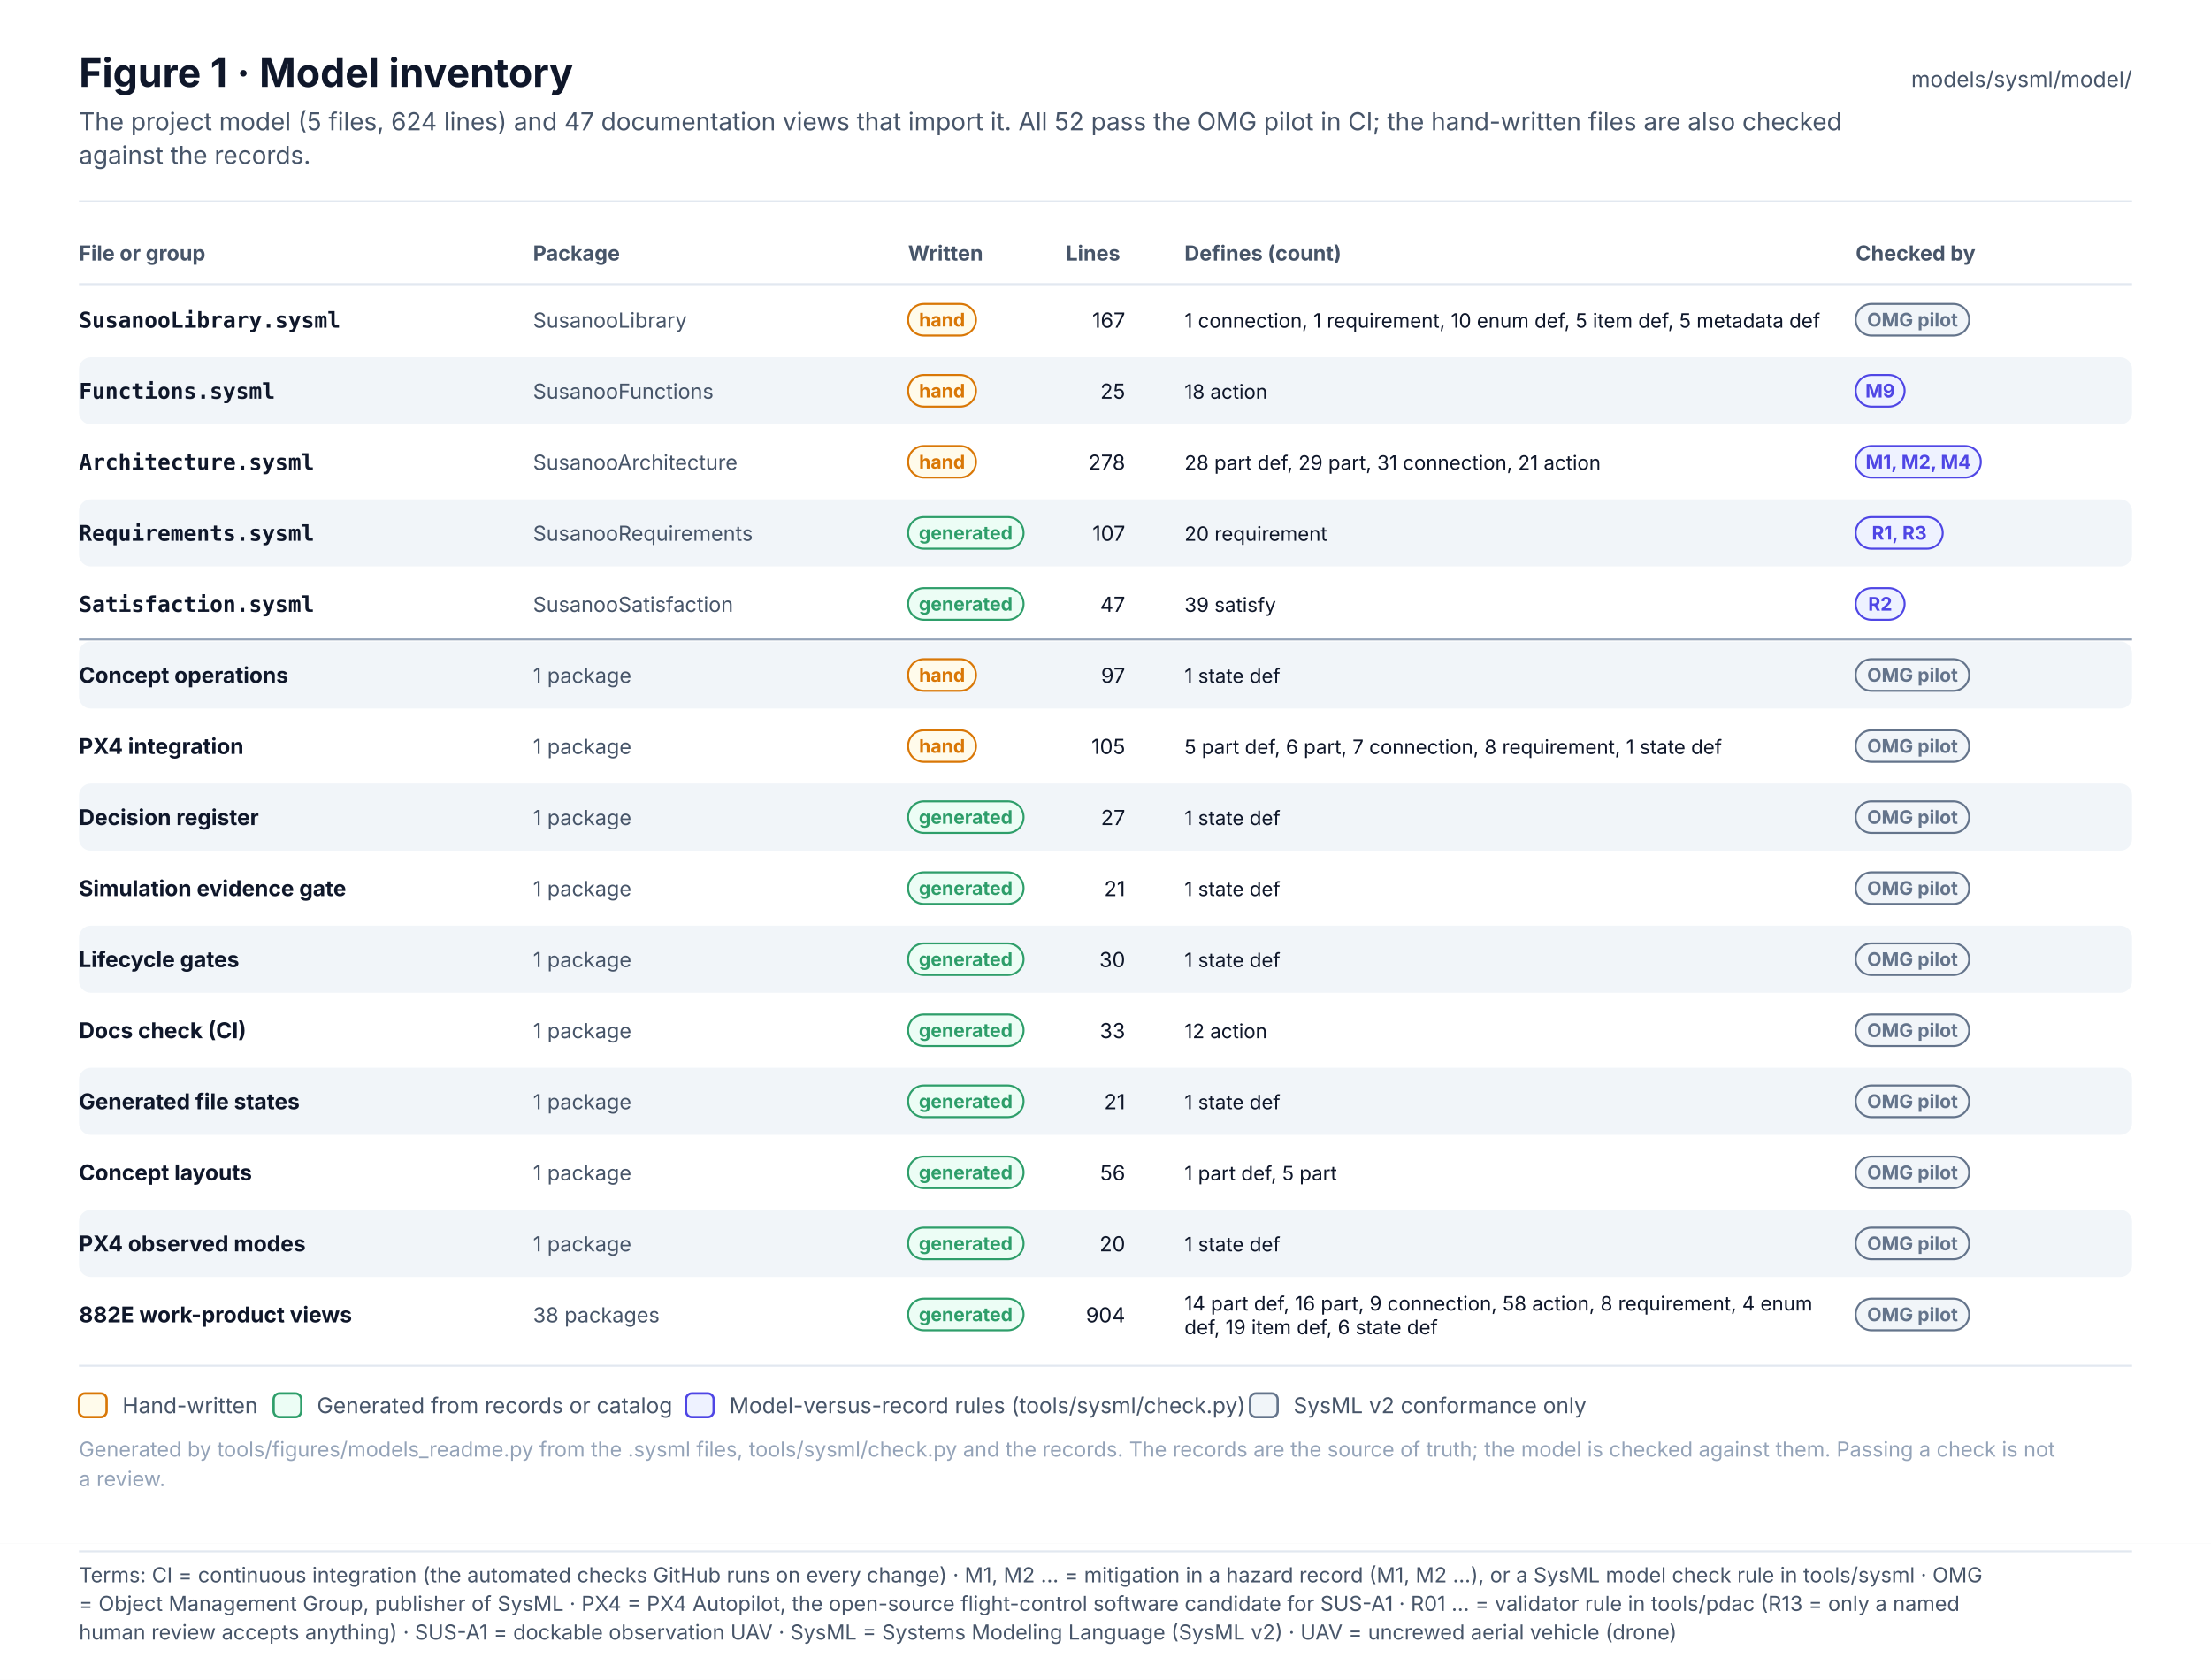
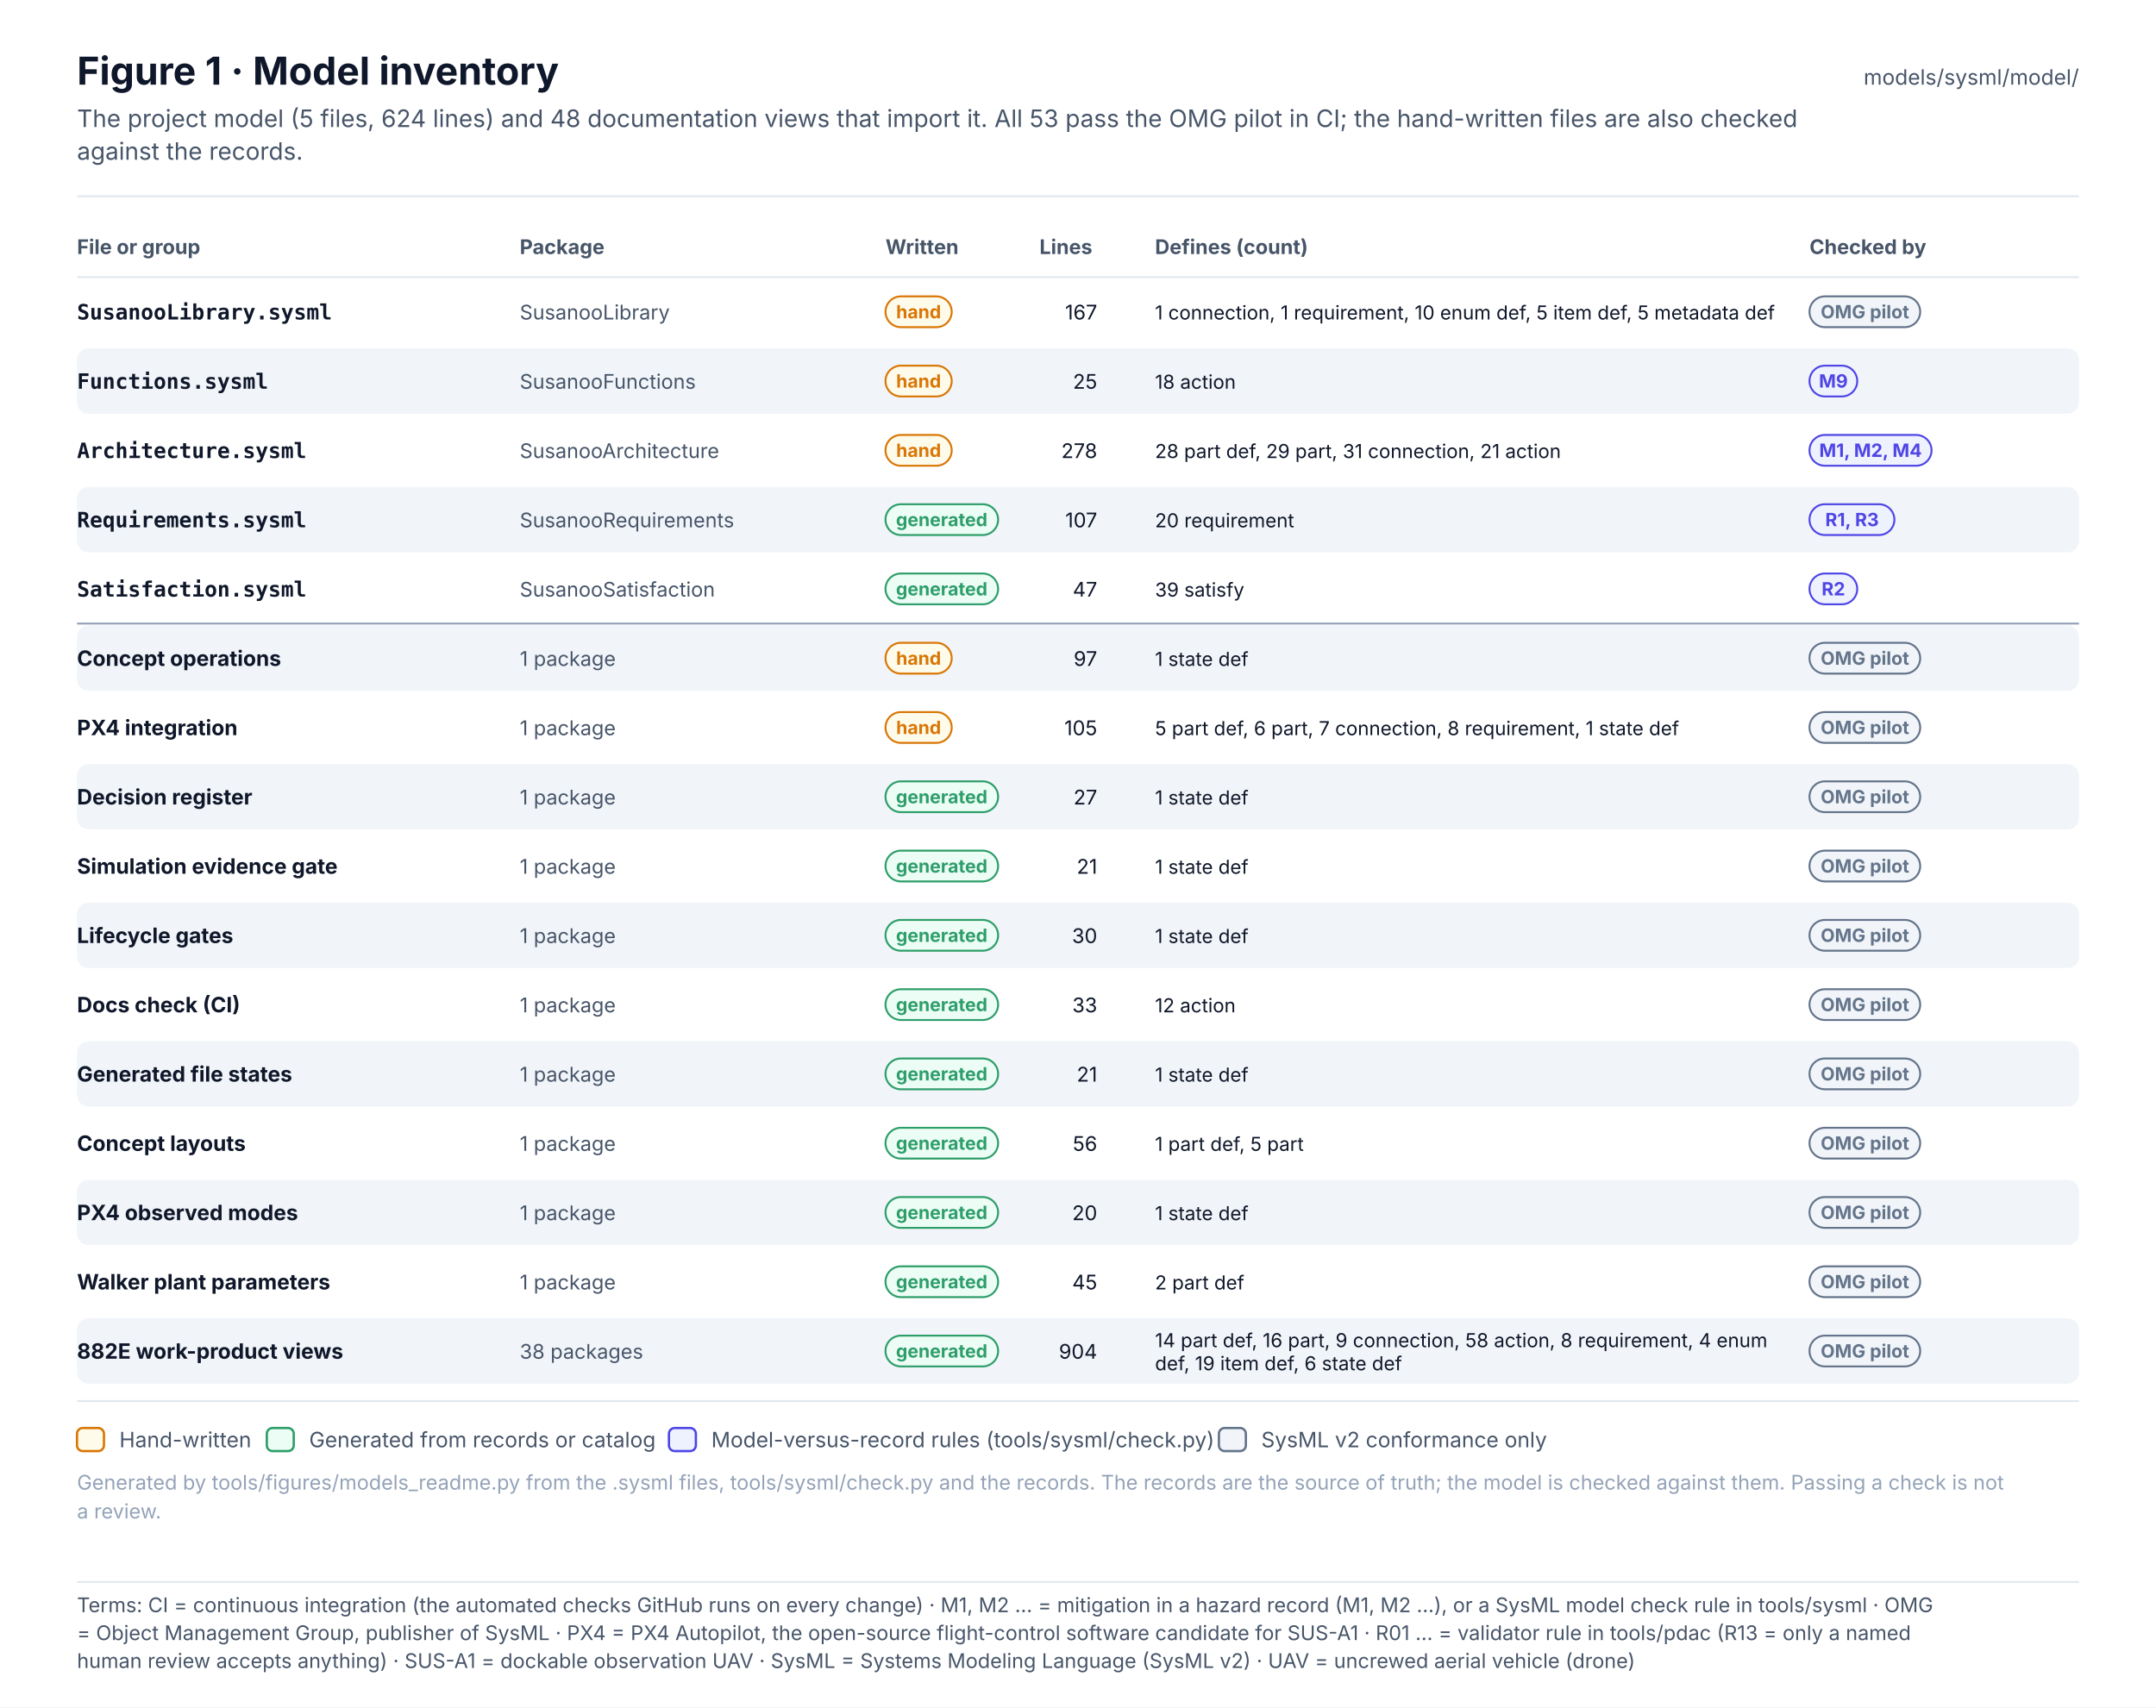
- <svg xmlns="http://www.w3.org/2000/svg" width="1120" height="851.1" viewBox="0 0 1120 851.1" font-family="Inter, 'Segoe UI', Helvetica, Arial, sans-serif" role="img">
+ <svg xmlns="http://www.w3.org/2000/svg" width="1120" height="887.1" viewBox="0 0 1120 887.1" font-family="Inter, 'Segoe UI', Helvetica, Arial, sans-serif" role="img">
  <defs>
    <pattern id="hatch" patternUnits="userSpaceOnUse" width="6" height="6" patternTransform="rotate(45)">
      <rect width="6" height="6" fill="#F1F5F9" />
      <line x1="0" y1="0" x2="0" y2="6" stroke="#E2E8F0" stroke-width="2" />
    </pattern>
    <marker id="arr-ink" viewBox="0 0 10 10" refX="9" refY="5" markerWidth="7" markerHeight="7" orient="auto-start-reverse">
      <path d="M0 0 L10 5 L0 10 z" fill="#475569" />
    </marker>
    <marker id="dia-ink" viewBox="0 0 16 10" refX="15" refY="5" markerWidth="12" markerHeight="8" orient="auto-start-reverse">
      <path d="M1 5 L8 1 L15 5 L8 9 z" fill="#475569" />
    </marker>
    <marker id="tri-ink" viewBox="0 0 12 12" refX="11" refY="6" markerWidth="10" markerHeight="10" orient="auto-start-reverse">
      <path d="M1 1 L11 6 L1 11 z" fill="#FFFFFF" stroke="#475569" stroke-width="1.2" />
    </marker>
    <marker id="arr-system" viewBox="0 0 10 10" refX="9" refY="5" markerWidth="7" markerHeight="7" orient="auto-start-reverse">
      <path d="M0 0 L10 5 L0 10 z" fill="#4F46E5" />
    </marker>
    <marker id="dia-system" viewBox="0 0 16 10" refX="15" refY="5" markerWidth="12" markerHeight="8" orient="auto-start-reverse">
      <path d="M1 5 L8 1 L15 5 L8 9 z" fill="#4F46E5" />
    </marker>
    <marker id="tri-system" viewBox="0 0 12 12" refX="11" refY="6" markerWidth="10" markerHeight="10" orient="auto-start-reverse">
      <path d="M1 1 L11 6 L1 11 z" fill="#FFFFFF" stroke="#4F46E5" stroke-width="1.2" />
    </marker>
    <marker id="arr-software" viewBox="0 0 10 10" refX="9" refY="5" markerWidth="7" markerHeight="7" orient="auto-start-reverse">
      <path d="M0 0 L10 5 L0 10 z" fill="#0F766E" />
    </marker>
    <marker id="dia-software" viewBox="0 0 16 10" refX="15" refY="5" markerWidth="12" markerHeight="8" orient="auto-start-reverse">
      <path d="M1 5 L8 1 L15 5 L8 9 z" fill="#0F766E" />
    </marker>
    <marker id="tri-software" viewBox="0 0 12 12" refX="11" refY="6" markerWidth="10" markerHeight="10" orient="auto-start-reverse">
      <path d="M1 1 L11 6 L1 11 z" fill="#FFFFFF" stroke="#0F766E" stroke-width="1.2" />
    </marker>
    <marker id="arr-safety" viewBox="0 0 10 10" refX="9" refY="5" markerWidth="7" markerHeight="7" orient="auto-start-reverse">
      <path d="M0 0 L10 5 L0 10 z" fill="#C2410C" />
    </marker>
    <marker id="dia-safety" viewBox="0 0 16 10" refX="15" refY="5" markerWidth="12" markerHeight="8" orient="auto-start-reverse">
      <path d="M1 5 L8 1 L15 5 L8 9 z" fill="#C2410C" />
    </marker>
    <marker id="tri-safety" viewBox="0 0 12 12" refX="11" refY="6" markerWidth="10" markerHeight="10" orient="auto-start-reverse">
      <path d="M1 1 L11 6 L1 11 z" fill="#FFFFFF" stroke="#C2410C" stroke-width="1.2" />
    </marker>
    <marker id="arr-interface" viewBox="0 0 10 10" refX="9" refY="5" markerWidth="7" markerHeight="7" orient="auto-start-reverse">
      <path d="M0 0 L10 5 L0 10 z" fill="#7C3AED" />
    </marker>
    <marker id="dia-interface" viewBox="0 0 16 10" refX="15" refY="5" markerWidth="12" markerHeight="8" orient="auto-start-reverse">
      <path d="M1 5 L8 1 L15 5 L8 9 z" fill="#7C3AED" />
    </marker>
    <marker id="tri-interface" viewBox="0 0 12 12" refX="11" refY="6" markerWidth="10" markerHeight="10" orient="auto-start-reverse">
      <path d="M1 1 L11 6 L1 11 z" fill="#FFFFFF" stroke="#7C3AED" stroke-width="1.2" />
    </marker>
    <marker id="arr-external" viewBox="0 0 10 10" refX="9" refY="5" markerWidth="7" markerHeight="7" orient="auto-start-reverse">
      <path d="M0 0 L10 5 L0 10 z" fill="#64748B" />
    </marker>
    <marker id="dia-external" viewBox="0 0 16 10" refX="15" refY="5" markerWidth="12" markerHeight="8" orient="auto-start-reverse">
      <path d="M1 5 L8 1 L15 5 L8 9 z" fill="#64748B" />
    </marker>
    <marker id="tri-external" viewBox="0 0 12 12" refX="11" refY="6" markerWidth="10" markerHeight="10" orient="auto-start-reverse">
      <path d="M1 1 L11 6 L1 11 z" fill="#FFFFFF" stroke="#64748B" stroke-width="1.2" />
    </marker>
    <marker id="arr-work" viewBox="0 0 10 10" refX="9" refY="5" markerWidth="7" markerHeight="7" orient="auto-start-reverse">
      <path d="M0 0 L10 5 L0 10 z" fill="#475569" />
    </marker>
    <marker id="dia-work" viewBox="0 0 16 10" refX="15" refY="5" markerWidth="12" markerHeight="8" orient="auto-start-reverse">
      <path d="M1 5 L8 1 L15 5 L8 9 z" fill="#475569" />
    </marker>
    <marker id="tri-work" viewBox="0 0 12 12" refX="11" refY="6" markerWidth="10" markerHeight="10" orient="auto-start-reverse">
      <path d="M1 1 L11 6 L1 11 z" fill="#FFFFFF" stroke="#475569" stroke-width="1.2" />
    </marker>
    <marker id="arr-muted" viewBox="0 0 10 10" refX="9" refY="5" markerWidth="7" markerHeight="7" orient="auto-start-reverse">
      <path d="M0 0 L10 5 L0 10 z" fill="#94A3B8" />
    </marker>
    <marker id="dia-muted" viewBox="0 0 16 10" refX="15" refY="5" markerWidth="12" markerHeight="8" orient="auto-start-reverse">
      <path d="M1 5 L8 1 L15 5 L8 9 z" fill="#94A3B8" />
    </marker>
    <marker id="tri-muted" viewBox="0 0 12 12" refX="11" refY="6" markerWidth="10" markerHeight="10" orient="auto-start-reverse">
      <path d="M1 1 L11 6 L1 11 z" fill="#FFFFFF" stroke="#94A3B8" stroke-width="1.2" />
    </marker>
    <marker id="arr-current" viewBox="0 0 10 10" refX="9" refY="5" markerWidth="7" markerHeight="7" orient="auto-start-reverse">
      <path d="M0 0 L10 5 L0 10 z" fill="#0F172A" />
    </marker>
    <marker id="dia-current" viewBox="0 0 16 10" refX="15" refY="5" markerWidth="12" markerHeight="8" orient="auto-start-reverse">
      <path d="M1 5 L8 1 L15 5 L8 9 z" fill="#0F172A" />
    </marker>
    <marker id="tri-current" viewBox="0 0 12 12" refX="11" refY="6" markerWidth="10" markerHeight="10" orient="auto-start-reverse">
      <path d="M1 1 L11 6 L1 11 z" fill="#FFFFFF" stroke="#0F172A" stroke-width="1.2" />
    </marker>
    <marker id="arr-ok" viewBox="0 0 10 10" refX="9" refY="5" markerWidth="7" markerHeight="7" orient="auto-start-reverse">
      <path d="M0 0 L10 5 L0 10 z" fill="#2E9E6A" />
    </marker>
    <marker id="dia-ok" viewBox="0 0 16 10" refX="15" refY="5" markerWidth="12" markerHeight="8" orient="auto-start-reverse">
      <path d="M1 5 L8 1 L15 5 L8 9 z" fill="#2E9E6A" />
    </marker>
    <marker id="tri-ok" viewBox="0 0 12 12" refX="11" refY="6" markerWidth="10" markerHeight="10" orient="auto-start-reverse">
      <path d="M1 1 L11 6 L1 11 z" fill="#FFFFFF" stroke="#2E9E6A" stroke-width="1.2" />
    </marker>
    <marker id="arr-amber" viewBox="0 0 10 10" refX="9" refY="5" markerWidth="7" markerHeight="7" orient="auto-start-reverse">
      <path d="M0 0 L10 5 L0 10 z" fill="#D97706" />
    </marker>
    <marker id="dia-amber" viewBox="0 0 16 10" refX="15" refY="5" markerWidth="12" markerHeight="8" orient="auto-start-reverse">
      <path d="M1 5 L8 1 L15 5 L8 9 z" fill="#D97706" />
    </marker>
    <marker id="tri-amber" viewBox="0 0 12 12" refX="11" refY="6" markerWidth="10" markerHeight="10" orient="auto-start-reverse">
      <path d="M1 1 L11 6 L1 11 z" fill="#FFFFFF" stroke="#D97706" stroke-width="1.2" />
    </marker>
    <marker id="arr-red" viewBox="0 0 10 10" refX="9" refY="5" markerWidth="7" markerHeight="7" orient="auto-start-reverse">
      <path d="M0 0 L10 5 L0 10 z" fill="#D2553F" />
    </marker>
    <marker id="dia-red" viewBox="0 0 16 10" refX="15" refY="5" markerWidth="12" markerHeight="8" orient="auto-start-reverse">
      <path d="M1 5 L8 1 L15 5 L8 9 z" fill="#D2553F" />
    </marker>
    <marker id="tri-red" viewBox="0 0 12 12" refX="11" refY="6" markerWidth="10" markerHeight="10" orient="auto-start-reverse">
      <path d="M1 1 L11 6 L1 11 z" fill="#FFFFFF" stroke="#D2553F" stroke-width="1.2" />
    </marker>
  </defs>
-   <rect x="0" y="0" width="1120" height="782" rx="0" fill="#FFFFFF" stroke="none" stroke-width="0" />
+   <rect x="0" y="0" width="1120" height="818" rx="0" fill="#FFFFFF" stroke="none" stroke-width="0" />
  <text x="40" y="44" font-size="20" fill="#0F172A" font-weight="700">Figure 1 · Model inventory</text>
-   <text x="40" y="66" font-size="12.5" fill="#475569">The project model (5 files, 624 lines) and 47 documentation views that import it. All 52 pass the OMG pilot in CI; the hand-written files are also checked</text>
+   <text x="40" y="66" font-size="12.5" fill="#475569">The project model (5 files, 624 lines) and 48 documentation views that import it. All 53 pass the OMG pilot in CI; the hand-written files are also checked</text>
  <text x="40" y="83" font-size="12.5" fill="#475569">against the records.</text>
  <text x="1080" y="44" font-size="11" fill="#475569" text-anchor="end">models/sysml/model/</text>
  <line x1="40" y1="102" x2="1080" y2="102" stroke="#E2E8F0" stroke-width="1" />
  <text x="40" y="132" font-size="10.5" fill="#475569" font-weight="700">File or group</text>
  <text x="270" y="132" font-size="10.5" fill="#475569" font-weight="700">Package</text>
  <text x="460" y="132" font-size="10.5" fill="#475569" font-weight="700">Written</text>
  <text x="540" y="132" font-size="10.5" fill="#475569" font-weight="700">Lines</text>
  <text x="600" y="132" font-size="10.5" fill="#475569" font-weight="700">Defines (count)</text>
  <text x="940" y="132" font-size="10.5" fill="#475569" font-weight="700">Checked by</text>
  <line x1="40" y1="144" x2="1080" y2="144" stroke="#E2E8F0" stroke-width="1" />
  <text x="40" y="166" font-size="11" fill="#0F172A" font-weight="700" font-family="'JetBrains Mono', 'SFMono-Regular', Menlo, Consolas, monospace">SusanooLibrary.sysml</text>
  <text x="270" y="166" font-size="10.5" fill="#475569">SusanooLibrary</text>
  <rect x="460" y="154" width="34.4" height="16" rx="8.0" fill="#FFFBEB" stroke="#D97706" stroke-width="1" />
  <text x="477.2" y="165.4" font-size="9.5" fill="#D97706" font-weight="700" text-anchor="middle">hand</text>
  <text x="570" y="166" font-size="10.5" fill="#0F172A" text-anchor="end">167</text>
  <text x="600" y="166" font-size="10" fill="#0F172A">1 connection, 1 requirement, 10 enum def, 5 item def, 5 metadata def</text>
  <rect x="940" y="154" width="57.5" height="16" rx="8.0" fill="#F1F5F9" stroke="#64748B" stroke-width="1" />
  <text x="968.8" y="165.4" font-size="9.5" fill="#64748B" font-weight="700" text-anchor="middle">OMG pilot</text>
  <rect x="40" y="181" width="1040" height="34" rx="6" fill="#F1F5F9" stroke="none" stroke-width="0" />
  <text x="40" y="202" font-size="11" fill="#0F172A" font-weight="700" font-family="'JetBrains Mono', 'SFMono-Regular', Menlo, Consolas, monospace">Functions.sysml</text>
  <text x="270" y="202" font-size="10.5" fill="#475569">SusanooFunctions</text>
  <rect x="460" y="190" width="34.4" height="16" rx="8.0" fill="#FFFBEB" stroke="#D97706" stroke-width="1" />
  <text x="477.2" y="201.4" font-size="9.5" fill="#D97706" font-weight="700" text-anchor="middle">hand</text>
  <text x="570" y="202" font-size="10.5" fill="#0F172A" text-anchor="end">25</text>
  <text x="600" y="202" font-size="10" fill="#0F172A">18 action</text>
  <rect x="940" y="190" width="24.8" height="16" rx="8.0" fill="#EEF2FF" stroke="#4F46E5" stroke-width="1" />
  <text x="952.4" y="201.4" font-size="9.5" fill="#4F46E5" font-weight="700" text-anchor="middle">M9</text>
  <text x="40" y="238" font-size="11" fill="#0F172A" font-weight="700" font-family="'JetBrains Mono', 'SFMono-Regular', Menlo, Consolas, monospace">Architecture.sysml</text>
  <text x="270" y="238" font-size="10.5" fill="#475569">SusanooArchitecture</text>
  <rect x="460" y="226" width="34.4" height="16" rx="8.0" fill="#FFFBEB" stroke="#D97706" stroke-width="1" />
  <text x="477.2" y="237.4" font-size="9.5" fill="#D97706" font-weight="700" text-anchor="middle">hand</text>
  <text x="570" y="238" font-size="10.5" fill="#0F172A" text-anchor="end">278</text>
  <text x="600" y="238" font-size="10" fill="#0F172A">28 part def, 29 part, 31 connection, 21 action</text>
  <rect x="940" y="226" width="63.4" height="16" rx="8.0" fill="#EEF2FF" stroke="#4F46E5" stroke-width="1" />
  <text x="971.7" y="237.4" font-size="9.5" fill="#4F46E5" font-weight="700" text-anchor="middle">M1, M2, M4</text>
  <rect x="40" y="253" width="1040" height="34" rx="6" fill="#F1F5F9" stroke="none" stroke-width="0" />
  <text x="40" y="274" font-size="11" fill="#0F172A" font-weight="700" font-family="'JetBrains Mono', 'SFMono-Regular', Menlo, Consolas, monospace">Requirements.sysml</text>
  <text x="270" y="274" font-size="10.5" fill="#475569">SusanooRequirements</text>
  <rect x="460" y="262" width="58.5" height="16" rx="8.0" fill="#ECFDF5" stroke="#2E9E6A" stroke-width="1" />
  <text x="489.2" y="273.4" font-size="9.5" fill="#2E9E6A" font-weight="700" text-anchor="middle">generated</text>
  <text x="570" y="274" font-size="10.5" fill="#0F172A" text-anchor="end">107</text>
  <text x="600" y="274" font-size="10" fill="#0F172A">20 requirement</text>
  <rect x="940" y="262" width="44.1" height="16" rx="8.0" fill="#EEF2FF" stroke="#4F46E5" stroke-width="1" />
  <text x="962.1" y="273.4" font-size="9.5" fill="#4F46E5" font-weight="700" text-anchor="middle">R1, R3</text>
  <text x="40" y="310" font-size="11" fill="#0F172A" font-weight="700" font-family="'JetBrains Mono', 'SFMono-Regular', Menlo, Consolas, monospace">Satisfaction.sysml</text>
  <text x="270" y="310" font-size="10.5" fill="#475569">SusanooSatisfaction</text>
  <rect x="460" y="298" width="58.5" height="16" rx="8.0" fill="#ECFDF5" stroke="#2E9E6A" stroke-width="1" />
  <text x="489.2" y="309.4" font-size="9.5" fill="#2E9E6A" font-weight="700" text-anchor="middle">generated</text>
  <text x="570" y="310" font-size="10.5" fill="#0F172A" text-anchor="end">47</text>
  <text x="600" y="310" font-size="10" fill="#0F172A">39 satisfy</text>
  <rect x="940" y="298" width="24.8" height="16" rx="8.0" fill="#EEF2FF" stroke="#4F46E5" stroke-width="1" />
  <text x="952.4" y="309.4" font-size="9.5" fill="#4F46E5" font-weight="700" text-anchor="middle">R2</text>
  <line x1="40" y1="324" x2="1080" y2="324" stroke="#94A3B8" stroke-width="1" />
  <rect x="40" y="325" width="1040" height="34" rx="6" fill="#F1F5F9" stroke="none" stroke-width="0" />
  <text x="40" y="346" font-size="11" fill="#0F172A" font-weight="700">Concept operations</text>
  <text x="270" y="346" font-size="10.5" fill="#475569">1 package</text>
  <rect x="460" y="334" width="34.4" height="16" rx="8.0" fill="#FFFBEB" stroke="#D97706" stroke-width="1" />
  <text x="477.2" y="345.4" font-size="9.5" fill="#D97706" font-weight="700" text-anchor="middle">hand</text>
  <text x="570" y="346" font-size="10.5" fill="#0F172A" text-anchor="end">97</text>
  <text x="600" y="346" font-size="10" fill="#0F172A">1 state def</text>
  <rect x="940" y="334" width="57.5" height="16" rx="8.0" fill="#F1F5F9" stroke="#64748B" stroke-width="1" />
  <text x="968.8" y="345.4" font-size="9.5" fill="#64748B" font-weight="700" text-anchor="middle">OMG pilot</text>
  <text x="40" y="382" font-size="11" fill="#0F172A" font-weight="700">PX4 integration</text>
  <text x="270" y="382" font-size="10.5" fill="#475569">1 package</text>
  <rect x="460" y="370" width="34.4" height="16" rx="8.0" fill="#FFFBEB" stroke="#D97706" stroke-width="1" />
  <text x="477.2" y="381.4" font-size="9.5" fill="#D97706" font-weight="700" text-anchor="middle">hand</text>
  <text x="570" y="382" font-size="10.5" fill="#0F172A" text-anchor="end">105</text>
  <text x="600" y="382" font-size="10" fill="#0F172A">5 part def, 6 part, 7 connection, 8 requirement, 1 state def</text>
  <rect x="940" y="370" width="57.5" height="16" rx="8.0" fill="#F1F5F9" stroke="#64748B" stroke-width="1" />
  <text x="968.8" y="381.4" font-size="9.5" fill="#64748B" font-weight="700" text-anchor="middle">OMG pilot</text>
  <rect x="40" y="397" width="1040" height="34" rx="6" fill="#F1F5F9" stroke="none" stroke-width="0" />
  <text x="40" y="418" font-size="11" fill="#0F172A" font-weight="700">Decision register</text>
  <text x="270" y="418" font-size="10.5" fill="#475569">1 package</text>
  <rect x="460" y="406" width="58.5" height="16" rx="8.0" fill="#ECFDF5" stroke="#2E9E6A" stroke-width="1" />
  <text x="489.2" y="417.4" font-size="9.5" fill="#2E9E6A" font-weight="700" text-anchor="middle">generated</text>
  <text x="570" y="418" font-size="10.5" fill="#0F172A" text-anchor="end">27</text>
  <text x="600" y="418" font-size="10" fill="#0F172A">1 state def</text>
  <rect x="940" y="406" width="57.5" height="16" rx="8.0" fill="#F1F5F9" stroke="#64748B" stroke-width="1" />
  <text x="968.8" y="417.4" font-size="9.5" fill="#64748B" font-weight="700" text-anchor="middle">OMG pilot</text>
  <text x="40" y="454" font-size="11" fill="#0F172A" font-weight="700">Simulation evidence gate</text>
  <text x="270" y="454" font-size="10.5" fill="#475569">1 package</text>
  <rect x="460" y="442" width="58.5" height="16" rx="8.0" fill="#ECFDF5" stroke="#2E9E6A" stroke-width="1" />
  <text x="489.2" y="453.4" font-size="9.5" fill="#2E9E6A" font-weight="700" text-anchor="middle">generated</text>
  <text x="570" y="454" font-size="10.5" fill="#0F172A" text-anchor="end">21</text>
  <text x="600" y="454" font-size="10" fill="#0F172A">1 state def</text>
  <rect x="940" y="442" width="57.5" height="16" rx="8.0" fill="#F1F5F9" stroke="#64748B" stroke-width="1" />
  <text x="968.8" y="453.4" font-size="9.5" fill="#64748B" font-weight="700" text-anchor="middle">OMG pilot</text>
  <rect x="40" y="469" width="1040" height="34" rx="6" fill="#F1F5F9" stroke="none" stroke-width="0" />
  <text x="40" y="490" font-size="11" fill="#0F172A" font-weight="700">Lifecycle gates</text>
  <text x="270" y="490" font-size="10.5" fill="#475569">1 package</text>
  <rect x="460" y="478" width="58.5" height="16" rx="8.0" fill="#ECFDF5" stroke="#2E9E6A" stroke-width="1" />
  <text x="489.2" y="489.4" font-size="9.5" fill="#2E9E6A" font-weight="700" text-anchor="middle">generated</text>
  <text x="570" y="490" font-size="10.5" fill="#0F172A" text-anchor="end">30</text>
  <text x="600" y="490" font-size="10" fill="#0F172A">1 state def</text>
  <rect x="940" y="478" width="57.5" height="16" rx="8.0" fill="#F1F5F9" stroke="#64748B" stroke-width="1" />
  <text x="968.8" y="489.4" font-size="9.5" fill="#64748B" font-weight="700" text-anchor="middle">OMG pilot</text>
  <text x="40" y="526" font-size="11" fill="#0F172A" font-weight="700">Docs check (CI)</text>
  <text x="270" y="526" font-size="10.5" fill="#475569">1 package</text>
  <rect x="460" y="514" width="58.5" height="16" rx="8.0" fill="#ECFDF5" stroke="#2E9E6A" stroke-width="1" />
  <text x="489.2" y="525.4" font-size="9.5" fill="#2E9E6A" font-weight="700" text-anchor="middle">generated</text>
  <text x="570" y="526" font-size="10.5" fill="#0F172A" text-anchor="end">33</text>
  <text x="600" y="526" font-size="10" fill="#0F172A">12 action</text>
  <rect x="940" y="514" width="57.5" height="16" rx="8.0" fill="#F1F5F9" stroke="#64748B" stroke-width="1" />
  <text x="968.8" y="525.4" font-size="9.5" fill="#64748B" font-weight="700" text-anchor="middle">OMG pilot</text>
  <rect x="40" y="541" width="1040" height="34" rx="6" fill="#F1F5F9" stroke="none" stroke-width="0" />
  <text x="40" y="562" font-size="11" fill="#0F172A" font-weight="700">Generated file states</text>
  <text x="270" y="562" font-size="10.5" fill="#475569">1 package</text>
  <rect x="460" y="550" width="58.5" height="16" rx="8.0" fill="#ECFDF5" stroke="#2E9E6A" stroke-width="1" />
  <text x="489.2" y="561.4" font-size="9.5" fill="#2E9E6A" font-weight="700" text-anchor="middle">generated</text>
  <text x="570" y="562" font-size="10.5" fill="#0F172A" text-anchor="end">21</text>
  <text x="600" y="562" font-size="10" fill="#0F172A">1 state def</text>
  <rect x="940" y="550" width="57.5" height="16" rx="8.0" fill="#F1F5F9" stroke="#64748B" stroke-width="1" />
  <text x="968.8" y="561.4" font-size="9.5" fill="#64748B" font-weight="700" text-anchor="middle">OMG pilot</text>
  <text x="40" y="598" font-size="11" fill="#0F172A" font-weight="700">Concept layouts</text>
  <text x="270" y="598" font-size="10.5" fill="#475569">1 package</text>
  <rect x="460" y="586" width="58.5" height="16" rx="8.0" fill="#ECFDF5" stroke="#2E9E6A" stroke-width="1" />
  <text x="489.2" y="597.4" font-size="9.5" fill="#2E9E6A" font-weight="700" text-anchor="middle">generated</text>
  <text x="570" y="598" font-size="10.5" fill="#0F172A" text-anchor="end">56</text>
  <text x="600" y="598" font-size="10" fill="#0F172A">1 part def, 5 part</text>
  <rect x="940" y="586" width="57.5" height="16" rx="8.0" fill="#F1F5F9" stroke="#64748B" stroke-width="1" />
  <text x="968.8" y="597.4" font-size="9.5" fill="#64748B" font-weight="700" text-anchor="middle">OMG pilot</text>
  <rect x="40" y="613" width="1040" height="34" rx="6" fill="#F1F5F9" stroke="none" stroke-width="0" />
  <text x="40" y="634" font-size="11" fill="#0F172A" font-weight="700">PX4 observed modes</text>
  <text x="270" y="634" font-size="10.5" fill="#475569">1 package</text>
  <rect x="460" y="622" width="58.5" height="16" rx="8.0" fill="#ECFDF5" stroke="#2E9E6A" stroke-width="1" />
  <text x="489.2" y="633.4" font-size="9.5" fill="#2E9E6A" font-weight="700" text-anchor="middle">generated</text>
  <text x="570" y="634" font-size="10.5" fill="#0F172A" text-anchor="end">20</text>
  <text x="600" y="634" font-size="10" fill="#0F172A">1 state def</text>
  <rect x="940" y="622" width="57.5" height="16" rx="8.0" fill="#F1F5F9" stroke="#64748B" stroke-width="1" />
  <text x="968.8" y="633.4" font-size="9.5" fill="#64748B" font-weight="700" text-anchor="middle">OMG pilot</text>
-   <text x="40" y="670" font-size="11" fill="#0F172A" font-weight="700">882E work-product views</text>
-   <text x="270" y="670" font-size="10.5" fill="#475569">38 packages</text>
+   <text x="40" y="670" font-size="11" fill="#0F172A" font-weight="700">Walker plant parameters</text>
+   <text x="270" y="670" font-size="10.5" fill="#475569">1 package</text>
  <rect x="460" y="658" width="58.5" height="16" rx="8.0" fill="#ECFDF5" stroke="#2E9E6A" stroke-width="1" />
  <text x="489.2" y="669.4" font-size="9.5" fill="#2E9E6A" font-weight="700" text-anchor="middle">generated</text>
-   <text x="570" y="670" font-size="10.5" fill="#0F172A" text-anchor="end">904</text>
-   <text x="600" y="664" font-size="10" fill="#0F172A">14 part def, 16 part, 9 connection, 58 action, 8 requirement, 4 enum</text>
-   <text x="600" y="676" font-size="10" fill="#0F172A">def, 19 item def, 6 state def</text>
+   <text x="570" y="670" font-size="10.5" fill="#0F172A" text-anchor="end">45</text>
+   <text x="600" y="670" font-size="10" fill="#0F172A">2 part def</text>
  <rect x="940" y="658" width="57.5" height="16" rx="8.0" fill="#F1F5F9" stroke="#64748B" stroke-width="1" />
  <text x="968.8" y="669.4" font-size="9.5" fill="#64748B" font-weight="700" text-anchor="middle">OMG pilot</text>
-   <line x1="40" y1="692" x2="1080" y2="692" stroke="#E2E8F0" stroke-width="1" />
-   <rect x="40" y="706" width="14" height="12" rx="3" fill="#FFFBEB" stroke="#D97706" stroke-width="1.2" />
-   <text x="62" y="716" font-size="11" fill="#475569">Hand-written</text>
-   <rect x="138.6" y="706" width="14" height="12" rx="3" fill="#ECFDF5" stroke="#2E9E6A" stroke-width="1.2" />
-   <text x="160.6" y="716" font-size="11" fill="#475569">Generated from records or catalog</text>
-   <rect x="347.5" y="706" width="14" height="12" rx="3" fill="#EEF2FF" stroke="#4F46E5" stroke-width="1.2" />
-   <text x="369.5" y="716" font-size="11" fill="#475569">Model-versus-record rules (tools/sysml/check.py)</text>
-   <rect x="633.2" y="706" width="14" height="12" rx="3" fill="#F1F5F9" stroke="#64748B" stroke-width="1.2" />
-   <text x="655.2" y="716" font-size="11" fill="#475569">SysML v2 conformance only</text>
-   <text x="40" y="738" font-size="10.5" fill="#94A3B8">Generated by tools/figures/models_readme.py from the .sysml files, tools/sysml/check.py and the records. The records are the source of truth; the model is checked against them. Passing a check is not</text>
-   <text x="40" y="753" font-size="10.5" fill="#94A3B8">a review.</text>
-   <g class="terms" data-base-h="782">
-     <rect x="0" y="782" width="1120" height="69.1" fill="#FFFFFF" />
-     <line x1="40" y1="786" x2="1080" y2="786" stroke="#E2E8F0" stroke-width="1" />
-     <text x="40" y="801.7" font-size="10.5" fill="#475569" font-family="Inter, 'Segoe UI', Helvetica, Arial, sans-serif">Terms: CI = continuous integration (the automated checks GitHub runs on every change) · M1, M2 … = mitigation in a hazard record (M1, M2 …), or a SysML model check rule in tools/sysml · OMG</text>
-     <text x="40" y="816.2" font-size="10.5" fill="#475569" font-family="Inter, 'Segoe UI', Helvetica, Arial, sans-serif">= Object Management Group, publisher of SysML · PX4 = PX4 Autopilot, the open-source flight-control software candidate for SUS-A1 · R01 … = validator rule in tools/pdac (R13 = only a named</text>
-     <text x="40" y="830.7" font-size="10.5" fill="#475569" font-family="Inter, 'Segoe UI', Helvetica, Arial, sans-serif">human review accepts anything) · SUS-A1 = dockable observation UAV · SysML = Systems Modeling Language (SysML v2) · UAV = uncrewed aerial vehicle (drone)</text>
+   <rect x="40" y="685" width="1040" height="34" rx="6" fill="#F1F5F9" stroke="none" stroke-width="0" />
+   <text x="40" y="706" font-size="11" fill="#0F172A" font-weight="700">882E work-product views</text>
+   <text x="270" y="706" font-size="10.5" fill="#475569">38 packages</text>
+   <rect x="460" y="694" width="58.5" height="16" rx="8.0" fill="#ECFDF5" stroke="#2E9E6A" stroke-width="1" />
+   <text x="489.2" y="705.4" font-size="9.5" fill="#2E9E6A" font-weight="700" text-anchor="middle">generated</text>
+   <text x="570" y="706" font-size="10.5" fill="#0F172A" text-anchor="end">904</text>
+   <text x="600" y="700" font-size="10" fill="#0F172A">14 part def, 16 part, 9 connection, 58 action, 8 requirement, 4 enum</text>
+   <text x="600" y="712" font-size="10" fill="#0F172A">def, 19 item def, 6 state def</text>
+   <rect x="940" y="694" width="57.5" height="16" rx="8.0" fill="#F1F5F9" stroke="#64748B" stroke-width="1" />
+   <text x="968.8" y="705.4" font-size="9.5" fill="#64748B" font-weight="700" text-anchor="middle">OMG pilot</text>
+   <line x1="40" y1="728" x2="1080" y2="728" stroke="#E2E8F0" stroke-width="1" />
+   <rect x="40" y="742" width="14" height="12" rx="3" fill="#FFFBEB" stroke="#D97706" stroke-width="1.2" />
+   <text x="62" y="752" font-size="11" fill="#475569">Hand-written</text>
+   <rect x="138.6" y="742" width="14" height="12" rx="3" fill="#ECFDF5" stroke="#2E9E6A" stroke-width="1.2" />
+   <text x="160.6" y="752" font-size="11" fill="#475569">Generated from records or catalog</text>
+   <rect x="347.5" y="742" width="14" height="12" rx="3" fill="#EEF2FF" stroke="#4F46E5" stroke-width="1.2" />
+   <text x="369.5" y="752" font-size="11" fill="#475569">Model-versus-record rules (tools/sysml/check.py)</text>
+   <rect x="633.2" y="742" width="14" height="12" rx="3" fill="#F1F5F9" stroke="#64748B" stroke-width="1.2" />
+   <text x="655.2" y="752" font-size="11" fill="#475569">SysML v2 conformance only</text>
+   <text x="40" y="774" font-size="10.5" fill="#94A3B8">Generated by tools/figures/models_readme.py from the .sysml files, tools/sysml/check.py and the records. The records are the source of truth; the model is checked against them. Passing a check is not</text>
+   <text x="40" y="789" font-size="10.5" fill="#94A3B8">a review.</text>
+   <g class="terms" data-base-h="818">
+     <rect x="0" y="818" width="1120" height="69.1" fill="#FFFFFF" />
+     <line x1="40" y1="822" x2="1080" y2="822" stroke="#E2E8F0" stroke-width="1" />
+     <text x="40" y="837.7" font-size="10.5" fill="#475569" font-family="Inter, 'Segoe UI', Helvetica, Arial, sans-serif">Terms: CI = continuous integration (the automated checks GitHub runs on every change) · M1, M2 … = mitigation in a hazard record (M1, M2 …), or a SysML model check rule in tools/sysml · OMG</text>
+     <text x="40" y="852.2" font-size="10.5" fill="#475569" font-family="Inter, 'Segoe UI', Helvetica, Arial, sans-serif">= Object Management Group, publisher of SysML · PX4 = PX4 Autopilot, the open-source flight-control software candidate for SUS-A1 · R01 … = validator rule in tools/pdac (R13 = only a named</text>
+     <text x="40" y="866.7" font-size="10.5" fill="#475569" font-family="Inter, 'Segoe UI', Helvetica, Arial, sans-serif">human review accepts anything) · SUS-A1 = dockable observation UAV · SysML = Systems Modeling Language (SysML v2) · UAV = uncrewed aerial vehicle (drone)</text>
  </g>
</svg>
